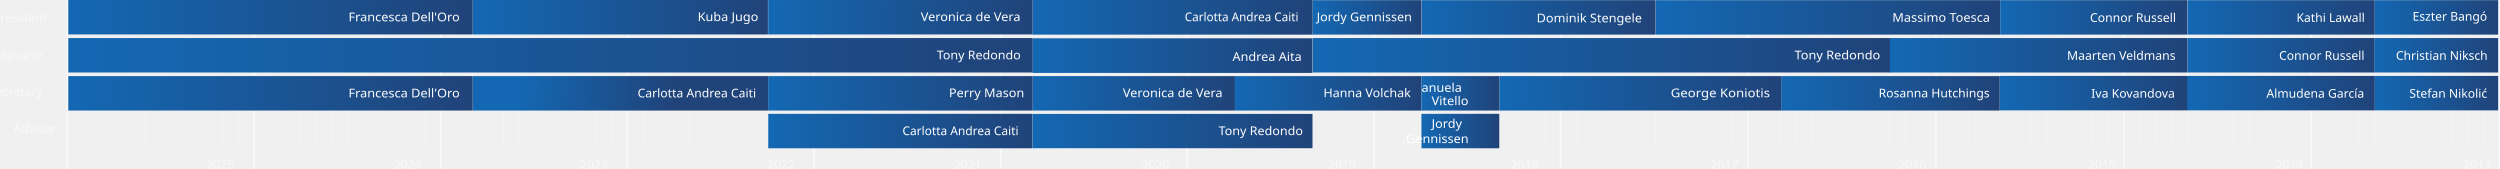
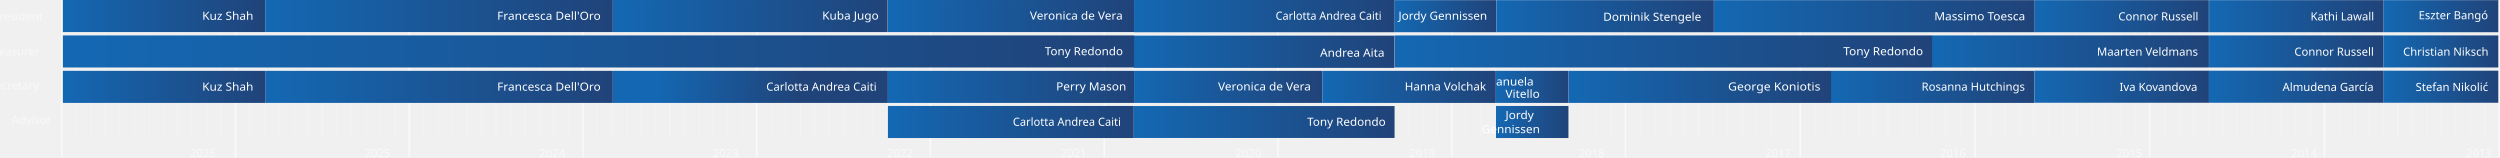
- <svg xmlns="http://www.w3.org/2000/svg" xmlns:xlink="http://www.w3.org/1999/xlink" width="725.84mm" height="49.064mm" version="1.1" viewBox="0 0 2571.9 173.85">
+ <svg xmlns="http://www.w3.org/2000/svg" xmlns:xlink="http://www.w3.org/1999/xlink" width="779.72mm" height="49.064mm" version="1.1" viewBox="0 0 2762.8 173.85">
  <defs>
    <linearGradient id="a">
      <stop stop-color="#1468b3" offset="0" />
      <stop stop-color="#204379" offset="1" />
    </linearGradient>
-     <linearGradient id="t" x1="256.43" x2="362.73" y1="542.25" y2="542.25" gradientTransform="matrix(1.2019 0 0 1.25 -692.4 -139.23)" gradientUnits="userSpaceOnUse" xlink:href="#a" />
-     <linearGradient id="s" x1="256.43" x2="362.73" y1="542.25" y2="542.25" gradientTransform="matrix(1.8119 0 0 1.25 -1041.2 -139.11)" gradientUnits="userSpaceOnUse" xlink:href="#a" />
-     <linearGradient id="r" x1="256.43" x2="362.73" y1="542.25" y2="542.25" gradientTransform="matrix(3.1768 0 0 1.25 -1820.7 -139.11)" gradientUnits="userSpaceOnUse" xlink:href="#a" />
-     <linearGradient id="q" x1="256.43" x2="362.73" y1="542.25" y2="542.25" gradientTransform="matrix(1.2 0 0 1.25 -691.7 -77.106)" gradientUnits="userSpaceOnUse" xlink:href="#a" />
-     <linearGradient id="p" x1="256.43" x2="362.73" y1="542.25" y2="542.25" gradientTransform="matrix(1.8125 0 0 1.25 -1041.4 -109.11)" gradientUnits="userSpaceOnUse" xlink:href="#a" />
-     <linearGradient id="n" x1="256.43" x2="362.73" y1="542.25" y2="542.25" gradientTransform="matrix(2.8757 0 0 1.25 -1770.3 -109.11)" gradientUnits="userSpaceOnUse" xlink:href="#a" />
-     <linearGradient id="m" x1="256.43" x2="362.73" y1="542.25" y2="542.25" gradientTransform="matrix(2.8531 0 0 1.25 -1547.7 -109.11)" gradientUnits="userSpaceOnUse" xlink:href="#a" />
-     <linearGradient id="l" x1="256.43" x2="362.73" y1="542.25" y2="542.25" gradientTransform="matrix(1.2067 0 0 1.25 -694.13 -109.11)" gradientUnits="userSpaceOnUse" xlink:href="#a" />
-     <linearGradient id="k" x1="256.43" x2="362.73" y1="542.25" y2="542.25" gradientTransform="matrix(1.8173 0 0 1.25 -1055.6 -77.106)" gradientUnits="userSpaceOnUse" xlink:href="#a" />
-     <linearGradient id="j" x1="256.43" x2="362.73" y1="542.25" y2="542.25" gradientTransform="matrix(2.1072 0 0 1.25 -1424.9 -77.106)" gradientUnits="userSpaceOnUse" xlink:href="#a" />
-     <linearGradient id="i" x1="256.43" x2="362.73" y1="542.25" y2="542.25" gradientTransform="matrix(2.5208 0 0 1.25 -1732.5 -77.106)" gradientUnits="userSpaceOnUse" xlink:href="#a" />
-     <linearGradient id="h" x1="256.43" x2="362.73" y1="542.25" y2="542.25" gradientTransform="matrix(1.7982 0 0 1.25 -1072.2 -77.106)" gradientUnits="userSpaceOnUse" xlink:href="#a" />
-     <linearGradient id="g" x1="256.43" x2="362.73" y1="542.25" y2="542.25" gradientTransform="matrix(1.7967 0 0 1.25 -1028.6 -109.11)" gradientUnits="userSpaceOnUse" xlink:href="#a" />
-     <linearGradient id="o" x1="256.43" x2="362.73" y1="542.25" y2="542.25" gradientTransform="matrix(2.1634 0 0 1.25 -1456.3 -138.7)" gradientUnits="userSpaceOnUse" xlink:href="#a" />
-     <linearGradient id="ac" x1="256.43" x2="362.73" y1="542.25" y2="542.25" gradientTransform="matrix(1.0201 0 0 1.25 -1038.4 -138.7)" gradientUnits="userSpaceOnUse" xlink:href="#a" />
-     <linearGradient id="z" x1="256.43" x2="362.73" y1="542.25" y2="542.25" gradientTransform="matrix(3.883 0 0 1.25 -2137.2 -109.11)" gradientUnits="userSpaceOnUse" xlink:href="#a" />
-     <linearGradient id="y" x1="256.43" x2="362.73" y1="542.25" y2="542.25" gradientTransform="matrix(2.4496 0 0 1.25 -1575.1 -138.7)" gradientUnits="userSpaceOnUse" xlink:href="#a" />
-     <linearGradient id="x" x1="256.43" x2="362.73" y1="542.25" y2="542.25" gradientTransform="matrix(1.3156 0 0 1.25 -1206.2 -109.11)" gradientUnits="userSpaceOnUse" xlink:href="#a" />
-     <linearGradient id="w" x1="256.43" x2="362.73" y1="542.25" y2="542.25" gradientTransform="matrix(2.4499 0 0 1.25 -1575 -138.7)" gradientUnits="userSpaceOnUse" xlink:href="#a" />
-     <linearGradient id="u" x1="256.43" x2="362.73" y1="542.25" y2="542.25" gradientTransform="matrix(3.9218 0 0 1.25 -825.61 317.51)" gradientUnits="userSpaceOnUse" xlink:href="#a" />
-     <linearGradient id="f" x1="256.43" x2="362.73" y1="542.25" y2="542.25" gradientTransform="matrix(3.9218 0 0 1.25 -825.61 239.22)" gradientUnits="userSpaceOnUse" xlink:href="#a" />
-     <linearGradient id="aa" x1="256.43" x2="362.73" y1="542.25" y2="542.25" gradientTransform="matrix(.72098 0 0 1.25 -929.95 -138.91)" gradientUnits="userSpaceOnUse" xlink:href="#a" />
-     <linearGradient id="ab" x1="256.43" x2="362.73" y1="542.25" y2="542.25" gradientTransform="matrix(1.6173 0 0 1.25 -1255.1 -138.7)" gradientUnits="userSpaceOnUse" xlink:href="#a" />
-     <linearGradient id="ae" x1="256.43" x2="362.73" y1="542.25" y2="542.25" gradientTransform="matrix(.72098 0 0 1.25 -929.95 -177.71)" gradientUnits="userSpaceOnUse" xlink:href="#a" />
-     <linearGradient id="v" x1="256.43" x2="362.73" y1="542.25" y2="542.25" gradientTransform="matrix(2.7333 0 0 1.25 -1676.2 -138.7)" gradientUnits="userSpaceOnUse" xlink:href="#a" />
-     <linearGradient id="e" x1="-852.8" x2="-738.7" y1="429.84" y2="430.51" gradientTransform="matrix(1.4206 0 0 .09059 1855.6 939.33)" gradientUnits="userSpaceOnUse" xlink:href="#a" />
-     <linearGradient id="d" x1="-942.37" x2="-672.41" y1="535.29" y2="535.29" gradientTransform="matrix(1.0239 0 0 .84467 18.836 86.62)" gradientUnits="userSpaceOnUse" xlink:href="#a" />
-     <linearGradient id="c" x1="-942.37" x2="-672.41" y1="535.29" y2="535.29" gradientTransform="matrix(1.0169 0 0 .84467 14.135 87.019)" gradientUnits="userSpaceOnUse" xlink:href="#a" />
-     <linearGradient id="b" x1="-942.37" x2="-672.41" y1="535.29" y2="535.29" gradientTransform="matrix(.55396 0 0 .83634 -355.37 120.76)" gradientUnits="userSpaceOnUse" xlink:href="#a" />
-     <linearGradient id="ad" x1="256.43" x2="362.73" y1="542.25" y2="542.25" gradientTransform="matrix(1.8737 0 0 1.25 -1366 -138.7)" gradientUnits="userSpaceOnUse" xlink:href="#a" />
+     <linearGradient id="u" x1="256.43" x2="362.73" y1="542.25" y2="542.25" gradientTransform="matrix(1.2019 0 0 1.25 -692.4 -139.23)" gradientUnits="userSpaceOnUse" xlink:href="#a" />
+     <linearGradient id="t" x1="256.43" x2="362.73" y1="542.25" y2="542.25" gradientTransform="matrix(1.8119 0 0 1.25 -1041.2 -139.11)" gradientUnits="userSpaceOnUse" xlink:href="#a" />
+     <linearGradient id="s" x1="256.43" x2="362.73" y1="542.25" y2="542.25" gradientTransform="matrix(3.1768 0 0 1.25 -1820.7 -139.11)" gradientUnits="userSpaceOnUse" xlink:href="#a" />
+     <linearGradient id="r" x1="256.43" x2="362.73" y1="542.25" y2="542.25" gradientTransform="matrix(1.2 0 0 1.25 -691.7 -77.106)" gradientUnits="userSpaceOnUse" xlink:href="#a" />
+     <linearGradient id="q" x1="256.43" x2="362.73" y1="542.25" y2="542.25" gradientTransform="matrix(1.8125 0 0 1.25 -1041.4 -109.11)" gradientUnits="userSpaceOnUse" xlink:href="#a" />
+     <linearGradient id="o" x1="256.43" x2="362.73" y1="542.25" y2="542.25" gradientTransform="matrix(2.8757 0 0 1.25 -1770.3 -109.11)" gradientUnits="userSpaceOnUse" xlink:href="#a" />
+     <linearGradient id="n" x1="256.43" x2="362.73" y1="542.25" y2="542.25" gradientTransform="matrix(2.8531 0 0 1.25 -1547.7 -109.11)" gradientUnits="userSpaceOnUse" xlink:href="#a" />
+     <linearGradient id="m" x1="256.43" x2="362.73" y1="542.25" y2="542.25" gradientTransform="matrix(1.2067 0 0 1.25 -694.13 -109.11)" gradientUnits="userSpaceOnUse" xlink:href="#a" />
+     <linearGradient id="l" x1="256.43" x2="362.73" y1="542.25" y2="542.25" gradientTransform="matrix(1.8173 0 0 1.25 -1055.6 -77.106)" gradientUnits="userSpaceOnUse" xlink:href="#a" />
+     <linearGradient id="k" x1="256.43" x2="362.73" y1="542.25" y2="542.25" gradientTransform="matrix(2.1072 0 0 1.25 -1424.9 -77.106)" gradientUnits="userSpaceOnUse" xlink:href="#a" />
+     <linearGradient id="j" x1="256.43" x2="362.73" y1="542.25" y2="542.25" gradientTransform="matrix(2.5208 0 0 1.25 -1732.5 -77.106)" gradientUnits="userSpaceOnUse" xlink:href="#a" />
+     <linearGradient id="i" x1="256.43" x2="362.73" y1="542.25" y2="542.25" gradientTransform="matrix(1.7982 0 0 1.25 -1072.2 -77.106)" gradientUnits="userSpaceOnUse" xlink:href="#a" />
+     <linearGradient id="h" x1="256.43" x2="362.73" y1="542.25" y2="542.25" gradientTransform="matrix(1.7967 0 0 1.25 -1028.6 -109.11)" gradientUnits="userSpaceOnUse" xlink:href="#a" />
+     <linearGradient id="p" x1="256.43" x2="362.73" y1="542.25" y2="542.25" gradientTransform="matrix(2.1634 0 0 1.25 -1456.3 -138.7)" gradientUnits="userSpaceOnUse" xlink:href="#a" />
+     <linearGradient id="ad" x1="256.43" x2="362.73" y1="542.25" y2="542.25" gradientTransform="matrix(1.0201 0 0 1.25 -1038.4 -138.7)" gradientUnits="userSpaceOnUse" xlink:href="#a" />
+     <linearGradient id="aa" x1="256.43" x2="362.73" y1="542.25" y2="542.25" gradientTransform="matrix(4.6314 0 0 1.25 -2408.7 -109.11)" gradientUnits="userSpaceOnUse" xlink:href="#a" />
+     <linearGradient id="z" x1="256.43" x2="362.73" y1="542.25" y2="542.25" gradientTransform="matrix(2.4496 0 0 1.25 -1575.1 -138.7)" gradientUnits="userSpaceOnUse" xlink:href="#a" />
+     <linearGradient id="y" x1="256.43" x2="362.73" y1="542.25" y2="542.25" gradientTransform="matrix(1.3156 0 0 1.25 -1206.2 -109.11)" gradientUnits="userSpaceOnUse" xlink:href="#a" />
+     <linearGradient id="x" x1="256.43" x2="362.73" y1="542.25" y2="542.25" gradientTransform="matrix(2.4499 0 0 1.25 -1575 -138.7)" gradientUnits="userSpaceOnUse" xlink:href="#a" />
+     <linearGradient id="v" x1="256.43" x2="362.73" y1="542.25" y2="542.25" gradientTransform="matrix(3.6132 0 0 1.25 -713.7 317.51)" gradientUnits="userSpaceOnUse" xlink:href="#a" />
+     <linearGradient id="g" x1="256.43" x2="362.73" y1="542.25" y2="542.25" gradientTransform="matrix(3.6133 0 0 1.25 -713.71 239.22)" gradientUnits="userSpaceOnUse" xlink:href="#a" />
+     <linearGradient id="ab" x1="256.43" x2="362.73" y1="542.25" y2="542.25" gradientTransform="matrix(.72098 0 0 1.25 -929.95 -138.91)" gradientUnits="userSpaceOnUse" xlink:href="#a" />
+     <linearGradient id="ac" x1="256.43" x2="362.73" y1="542.25" y2="542.25" gradientTransform="matrix(1.6173 0 0 1.25 -1255.1 -138.7)" gradientUnits="userSpaceOnUse" xlink:href="#a" />
+     <linearGradient id="af" x1="256.43" x2="362.73" y1="542.25" y2="542.25" gradientTransform="matrix(.72098 0 0 1.25 -929.95 -177.71)" gradientUnits="userSpaceOnUse" xlink:href="#a" />
+     <linearGradient id="w" x1="256.43" x2="362.73" y1="542.25" y2="542.25" gradientTransform="matrix(2.7333 0 0 1.25 -1676.2 -138.7)" gradientUnits="userSpaceOnUse" xlink:href="#a" />
+     <linearGradient id="f" x1="-852.8" x2="-738.7" y1="429.84" y2="430.51" gradientTransform="matrix(1.4206 0 0 .09059 1855.6 939.33)" gradientUnits="userSpaceOnUse" xlink:href="#a" />
+     <linearGradient id="e" x1="-942.37" x2="-672.41" y1="535.29" y2="535.29" gradientTransform="matrix(1.0239 0 0 .84467 18.836 86.62)" gradientUnits="userSpaceOnUse" xlink:href="#a" />
+     <linearGradient id="d" x1="-942.37" x2="-672.41" y1="535.29" y2="535.29" gradientTransform="matrix(1.0169 0 0 .84467 14.135 87.019)" gradientUnits="userSpaceOnUse" xlink:href="#a" />
+     <linearGradient id="c" x1="-942.37" x2="-672.41" y1="535.29" y2="535.29" gradientTransform="matrix(.55396 0 0 .83634 -355.37 120.76)" gradientUnits="userSpaceOnUse" xlink:href="#a" />
+     <linearGradient id="ae" x1="256.43" x2="362.73" y1="542.25" y2="542.25" gradientTransform="matrix(1.8737 0 0 1.25 -1366 -138.7)" gradientUnits="userSpaceOnUse" xlink:href="#a" />
+     <linearGradient id="b" x1="256.43" x2="362.73" y1="542.25" y2="542.25" gradientTransform="matrix(2.1064 0 0 1.25 -167.12 317.51)" gradientUnits="userSpaceOnUse" xlink:href="#a" />
  </defs>
-   <g transform="translate(-110.6 -899.31)">
+   <g transform="translate(80.314 -899.31)">
    <g transform="translate(226.63 364.61)" fill="#f9f9f9">
      <rect transform="translate(-226.63 -364.61)" x="371.06" y="899.48" width="1.772" height="173.62" />
      <rect transform="translate(-226.63 -364.61)" x="195.06" y="899.48" width="1.772" height="152.36" opacity=".252" />
+       <rect x="-47.571" y="534.87" width="1.772" height="173.62" />
+       <rect x="-47.524" y="534.87" width="1.772" height="173.62" />
+       <rect x="-223.52" y="534.87" width="1.772" height="152.36" opacity=".252" />
+       <rect x="-207.52" y="534.87" width="1.772" height="152.36" opacity=".252" />
+       <rect x="-191.52" y="534.87" width="1.772" height="152.36" opacity=".252" />
+       <rect x="-175.52" y="534.87" width="1.772" height="152.36" opacity=".252" />
+       <rect x="-159.52" y="534.87" width="1.772" height="152.36" opacity=".252" />
+       <rect x="-143.52" y="534.87" width="1.772" height="152.36" opacity=".252" />
+       <rect x="-127.52" y="534.87" width="1.772" height="152.36" opacity=".252" />
+       <rect x="-111.52" y="534.87" width="1.772" height="152.36" opacity=".252" />
+       <rect x="-95.524" y="534.87" width="1.772" height="152.36" opacity=".252" />
+       <rect x="-79.524" y="534.87" width="1.772" height="152.36" opacity=".252" />
+       <rect x="-63.524" y="534.87" width="1.772" height="152.36" opacity=".252" />
      <rect transform="translate(-226.63 -364.61)" x="211.06" y="899.48" width="1.772" height="152.36" opacity=".252" />
      <rect transform="translate(-226.63 -364.61)" x="227.06" y="899.48" width="1.772" height="152.36" opacity=".252" />
      <rect transform="translate(-226.63 -364.61)" x="243.06" y="899.48" width="1.772" height="152.36" opacity=".252" />
      <rect transform="translate(-226.63 -364.61)" x="259.06" y="899.48" width="1.772" height="152.36" opacity=".252" />
      <rect transform="translate(-226.63 -364.61)" x="275.06" y="899.48" width="1.772" height="152.36" opacity=".252" />
      <rect transform="translate(-226.63 -364.61)" x="291.06" y="899.48" width="1.772" height="152.36" opacity=".252" />
      <rect transform="translate(-226.63 -364.61)" x="307.06" y="899.48" width="1.772" height="152.36" opacity=".252" />
      <rect transform="translate(-226.63 -364.61)" x="323.06" y="899.48" width="1.772" height="152.36" opacity=".252" />
      <rect transform="translate(-226.63 -364.61)" x="339.06" y="899.48" width="1.772" height="152.36" opacity=".252" />
      <rect transform="translate(-226.63 -364.61)" x="355.06" y="899.48" width="1.772" height="152.36" opacity=".252" />
      <rect x="160.45" y="534.87" width="1.772" height="152.36" opacity=".252" />
      <rect x="336.45" y="534.87" width="1.772" height="173.62" />
      <rect x="528.45" y="534.87" width="1.772" height="173.62" />
      <rect x="720.45" y="534.87" width="1.772" height="173.62" />
      <rect x="912.45" y="534.87" width="1.772" height="173.62" />
      <rect x="176.45" y="534.87" width="1.772" height="152.36" opacity=".252" />
      <rect x="192.45" y="534.87" width="1.772" height="152.36" opacity=".252" />
      <rect x="208.45" y="534.87" width="1.772" height="152.36" opacity=".252" />
      <rect x="224.45" y="534.87" width="1.772" height="152.36" opacity=".252" />
      <rect x="240.45" y="534.87" width="1.772" height="152.36" opacity=".252" />
      <rect x="256.45" y="534.87" width="1.772" height="152.36" opacity=".252" />
      <rect x="272.45" y="534.87" width="1.772" height="152.36" opacity=".252" />
      <rect x="288.45" y="534.87" width="1.772" height="152.36" opacity=".252" />
      <rect x="304.45" y="534.87" width="1.772" height="152.36" opacity=".252" />
      <rect x="320.45" y="534.87" width="1.772" height="152.36" opacity=".252" />
      <rect x="352.45" y="534.87" width="1.772" height="152.36" opacity=".252" />
      <rect x="368.45" y="534.87" width="1.772" height="152.36" opacity=".252" />
      <rect x="384.45" y="534.87" width="1.772" height="152.36" opacity=".252" />
      <rect x="400.45" y="534.87" width="1.772" height="152.36" opacity=".252" />
      <rect x="416.45" y="534.87" width="1.772" height="152.36" opacity=".252" />
      <rect x="432.45" y="534.87" width="1.772" height="152.36" opacity=".252" />
      <rect x="448.45" y="534.87" width="1.772" height="152.36" opacity=".252" />
      <rect x="464.45" y="534.87" width="1.772" height="152.36" opacity=".252" />
      <rect x="480.45" y="534.87" width="1.772" height="152.36" opacity=".252" />
      <rect x="496.45" y="534.87" width="1.772" height="152.36" opacity=".252" />
      <rect x="512.45" y="534.87" width="1.772" height="152.36" opacity=".252" />
      <rect x="544.45" y="534.87" width="1.772" height="152.36" opacity=".252" />
      <rect x="560.45" y="534.87" width="1.772" height="152.36" opacity=".252" />
      <rect x="576.45" y="534.87" width="1.772" height="152.36" opacity=".252" />
      <rect x="592.45" y="534.87" width="1.772" height="152.36" opacity=".252" />
      <rect x="608.45" y="534.87" width="1.772" height="152.36" opacity=".252" />
      <rect x="624.45" y="534.87" width="1.772" height="152.36" opacity=".252" />
      <rect x="640.45" y="534.87" width="1.772" height="152.36" opacity=".252" />
      <rect x="656.45" y="534.87" width="1.772" height="152.36" opacity=".252" />
      <rect x="672.45" y="534.87" width="1.772" height="152.36" opacity=".252" />
      <rect x="688.45" y="534.87" width="1.772" height="152.36" opacity=".252" />
      <rect x="704.45" y="534.87" width="1.772" height="152.36" opacity=".252" />
      <rect x="736.45" y="534.87" width="1.772" height="152.36" opacity=".252" />
      <rect x="752.45" y="534.87" width="1.772" height="152.36" opacity=".252" />
      <rect x="768.45" y="534.87" width="1.772" height="152.36" opacity=".252" />
      <rect x="784.45" y="534.87" width="1.772" height="152.36" opacity=".252" />
      <rect x="800.45" y="534.87" width="1.772" height="152.36" opacity=".252" />
      <rect x="816.45" y="534.87" width="1.772" height="152.36" opacity=".252" />
      <rect x="832.45" y="534.87" width="1.772" height="152.36" opacity=".252" />
      <rect x="848.45" y="534.87" width="1.772" height="152.36" opacity=".252" />
      <rect x="864.45" y="534.87" width="1.772" height="152.36" opacity=".252" />
      <rect x="880.45" y="534.87" width="1.772" height="152.36" opacity=".252" />
      <rect x="896.45" y="534.87" width="1.772" height="152.36" opacity=".252" />
      <rect x="928.45" y="534.87" width="1.772" height="152.36" opacity=".252" />
      <rect x="944.45" y="534.87" width="1.772" height="152.36" opacity=".252" />
      <rect x="960.45" y="534.87" width="1.772" height="152.36" opacity=".252" />
      <rect x="976.45" y="534.87" width="1.772" height="152.36" opacity=".252" />
      <rect x="992.45" y="534.87" width="1.772" height="152.36" opacity=".252" />
      <rect x="1008.5" y="534.87" width="1.772" height="152.36" opacity=".252" />
      <rect x="1024.5" y="534.87" width="1.772" height="152.36" opacity=".252" />
      <rect x="1040.5" y="534.87" width="1.772" height="152.36" opacity=".252" />
      <rect x="1056.5" y="534.87" width="1.772" height="152.36" opacity=".252" />
      <rect x="1072.5" y="534.87" width="1.772" height="152.36" opacity=".252" />
      <rect x="1088.5" y="534.87" width="1.772" height="152.36" opacity=".252" />
      <rect x="1104.5" y="534.87" width="1.772" height="173.62" />
      <rect x="1120.5" y="534.87" width="1.772" height="152.36" opacity=".252" />
      <rect x="1136.5" y="534.87" width="1.772" height="152.36" opacity=".252" />
      <rect x="1152.5" y="534.87" width="1.772" height="152.36" opacity=".252" />
      <rect x="1168.5" y="534.87" width="1.772" height="152.36" opacity=".252" />
      <rect x="1184.5" y="534.87" width="1.772" height="152.36" opacity=".252" />
      <rect x="1200.5" y="534.87" width="1.772" height="152.36" opacity=".252" />
      <rect x="1216.5" y="534.87" width="1.772" height="152.36" opacity=".252" />
      <rect x="1232.5" y="534.87" width="1.772" height="152.36" opacity=".252" />
      <rect x="1248.5" y="534.87" width="1.772" height="152.36" opacity=".252" />
      <rect x="1264.5" y="534.87" width="1.772" height="152.36" opacity=".252" />
      <rect x="1280.5" y="534.87" width="1.772" height="152.36" opacity=".252" />
      <rect x="1296.5" y="534.87" width="1.772" height="173.62" />
      <rect x="1312.4" y="534.87" width="1.772" height="152.36" opacity=".252" />
      <rect x="1328.4" y="534.87" width="1.772" height="152.36" opacity=".252" />
      <rect x="1344.4" y="534.87" width="1.772" height="152.36" opacity=".252" />
      <rect x="1360.4" y="534.87" width="1.772" height="152.36" opacity=".252" />
      <rect x="1376.4" y="534.87" width="1.772" height="152.36" opacity=".252" />
      <rect x="1392.4" y="534.87" width="1.772" height="152.36" opacity=".252" />
      <rect x="1408.4" y="534.87" width="1.772" height="152.36" opacity=".252" />
      <rect x="1424.4" y="534.87" width="1.772" height="152.36" opacity=".252" />
      <rect x="1440.4" y="534.87" width="1.772" height="152.36" opacity=".252" />
      <rect x="1456.4" y="534.87" width="1.772" height="152.36" opacity=".252" />
      <rect x="1472.4" y="534.87" width="1.772" height="152.36" opacity=".252" />
      <rect x="1488.4" y="534.87" width="1.772" height="173.62" />
      <rect x="1505.6" y="534.87" width="1.772" height="152.36" opacity=".252" />
      <rect x="1521.6" y="534.87" width="1.772" height="152.36" opacity=".252" />
      <rect x="1537.6" y="534.87" width="1.772" height="152.36" opacity=".252" />
      <rect x="1553.6" y="534.87" width="1.772" height="152.36" opacity=".252" />
      <rect x="1569.6" y="534.87" width="1.772" height="152.36" opacity=".252" />
      <rect x="1585.6" y="534.87" width="1.772" height="152.36" opacity=".252" />
      <rect x="1601.6" y="534.87" width="1.772" height="152.36" opacity=".252" />
      <rect x="1617.6" y="534.87" width="1.772" height="152.36" opacity=".252" />
      <rect x="1633.6" y="534.87" width="1.772" height="152.36" opacity=".252" />
      <rect x="1649.6" y="534.87" width="1.772" height="152.36" opacity=".252" />
      <rect x="1665.6" y="534.87" width="1.772" height="152.36" opacity=".252" />
      <rect x="1681.6" y="534.87" width="1.772" height="173.62" />
      <rect x="1698.7" y="534.87" width="1.772" height="152.36" opacity=".252" />
      <rect x="1714.7" y="534.87" width="1.772" height="152.36" opacity=".252" />
      <rect x="1730.7" y="534.87" width="1.772" height="152.36" opacity=".252" />
      <rect x="1746.7" y="534.87" width="1.772" height="152.36" opacity=".252" />
      <rect x="1762.7" y="534.87" width="1.772" height="152.36" opacity=".252" />
      <rect x="1778.7" y="534.87" width="1.772" height="152.36" opacity=".252" />
      <rect x="1794.7" y="534.87" width="1.772" height="152.36" opacity=".252" />
      <rect x="1810.7" y="534.87" width="1.772" height="152.36" opacity=".252" />
      <rect x="1826.7" y="534.87" width="1.772" height="152.36" opacity=".252" />
      <rect x="1842.7" y="534.87" width="1.772" height="152.36" opacity=".252" />
      <rect x="1858.7" y="534.87" width="1.772" height="152.36" opacity=".252" />
      <rect x="1874.7" y="534.87" width="1.772" height="173.62" />
      <rect x="1891.8" y="534.87" width="1.772" height="152.36" opacity=".252" />
      <rect x="1907.8" y="534.87" width="1.772" height="152.36" opacity=".252" />
      <rect x="1923.8" y="534.87" width="1.772" height="152.36" opacity=".252" />
      <rect x="1939.8" y="534.87" width="1.772" height="152.36" opacity=".252" />
      <rect x="1955.8" y="534.87" width="1.772" height="152.36" opacity=".252" />
      <rect x="1971.8" y="534.87" width="1.772" height="152.36" opacity=".252" />
      <rect x="1987.8" y="534.87" width="1.772" height="152.36" opacity=".252" />
      <rect x="2003.8" y="534.87" width="1.772" height="152.36" opacity=".252" />
      <rect x="2019.8" y="534.87" width="1.772" height="152.36" opacity=".252" />
      <rect x="2035.8" y="534.87" width="1.772" height="152.36" opacity=".252" />
      <rect x="2260.9" y="534.87" width="1.772" height="173.62" />
      <rect x="2084.9" y="534.87" width="1.772" height="152.36" opacity=".252" />
      <rect x="2100.9" y="534.87" width="1.772" height="152.36" opacity=".252" />
      <rect x="2116.9" y="534.87" width="1.772" height="152.36" opacity=".252" />
      <rect x="2132.9" y="534.87" width="1.772" height="152.36" opacity=".252" />
      <rect x="2148.9" y="534.87" width="1.772" height="152.36" opacity=".252" />
      <rect x="2164.9" y="534.87" width="1.772" height="152.36" opacity=".252" />
      <rect x="2180.9" y="534.87" width="1.772" height="152.36" opacity=".252" />
      <rect x="2196.9" y="534.87" width="1.772" height="152.36" opacity=".252" />
      <rect x="2212.9" y="534.87" width="1.772" height="152.36" opacity=".252" />
      <rect x="2228.9" y="534.87" width="1.772" height="152.36" opacity=".252" />
      <rect x="2244.9" y="534.87" width="1.772" height="152.36" opacity=".252" />
      <rect x="2278.1" y="534.87" width="1.772" height="152.36" opacity=".252" />
      <rect x="2294.1" y="534.87" width="1.772" height="152.36" opacity=".252" />
      <rect x="2310.1" y="534.87" width="1.772" height="152.36" opacity=".252" />
      <rect x="2326.1" y="534.87" width="1.772" height="152.36" opacity=".252" />
      <rect x="2342.1" y="534.87" width="1.772" height="152.36" opacity=".252" />
      <rect x="2358.1" y="534.87" width="1.772" height="152.36" opacity=".252" />
      <rect x="2374.1" y="534.87" width="1.772" height="152.36" opacity=".252" />
      <rect x="2390.1" y="534.87" width="1.772" height="152.36" opacity=".252" />
      <rect x="2406.1" y="534.87" width="1.772" height="152.36" opacity=".252" />
      <rect x="2422.1" y="534.87" width="1.772" height="152.36" opacity=".252" />
      <rect x="2438.1" y="534.87" width="1.772" height="152.36" opacity=".252" />
      <rect x="2051.8" y="534.87" width="1.772" height="152.36" opacity=".252" />
      <rect x="2067.8" y="534.87" width="1.772" height="173.62" />
    </g>
    <g transform="translate(267.65 369.81)" fill="#f9f9f9" font-family="sans-serif" stroke-width=".5">
      <g text-anchor="middle">
        <text x="276.429" y="703.146" text-align="center" style="line-height:0%" xml:space="preserve">
          <tspan x="276.429" y="703.146" font-family="sans-serif" font-size="12.5px" style="line-height:1.25">2024</tspan>
        </text>
        <text x="83.304" y="703.146" text-align="center" style="line-height:0%" xml:space="preserve">
          <tspan x="83.304" y="703.146" font-family="sans-serif" font-size="12.5px" style="line-height:1.25">2025</tspan>
        </text>
+         <text x="-109.821" y="703.146" text-align="center" style="line-height:0%" xml:space="preserve">
+           <tspan x="-109.821" y="703.146" font-family="sans-serif" font-size="12.5px" style="line-height:1.25">2026</tspan>
+         </text>
        <text x="468" y="703.146" text-align="center" style="line-height:0%" xml:space="preserve">
          <tspan x="468" y="703.146" font-family="sans-serif" font-size="12.5px" style="line-height:1.25">2023</tspan>
        </text>
        <text x="660.714" y="703.146" text-align="center" style="line-height:0%" xml:space="preserve">
          <tspan x="660.714" y="703.146" font-family="sans-serif" font-size="12.5px" style="line-height:1.25">2022</tspan>
        </text>
        <text x="852.571" y="703.146" text-align="center" style="line-height:0%" xml:space="preserve">
          <tspan x="852.571" y="703.146" font-family="sans-serif" font-size="12.5px" style="line-height:1.25">2021</tspan>
        </text>
        <text x="1045.714" y="703.146" text-align="center" style="line-height:0%" xml:space="preserve">
          <tspan x="1045.714" y="703.146" font-family="sans-serif" font-size="12.5px" style="line-height:1.25">2020</tspan>
        </text>
        <text x="1237.714" y="703.146" text-align="center" style="line-height:0%" xml:space="preserve">
          <tspan x="1237.714" y="703.146" font-family="sans-serif" font-size="12.5px" style="line-height:1.25">2019</tspan>
        </text>
      </g>
      <g font-size="12px">
        <text x="1425.214" y="703.146" text-align="center" text-anchor="middle" style="line-height:0%" xml:space="preserve">
          <tspan x="1425.214" y="703.146" font-family="sans-serif" font-size="12.5px" stroke-width=".5" style="line-height:1.25">2018</tspan>
        </text>
        <g>
          <text x="1602.777" y="703.146" style="line-height:0%" xml:space="preserve">
            <tspan x="1602.777" y="703.146" font-family="sans-serif" font-size="12.5px" stroke-width=".5" style="line-height:1.25">2017</tspan>
          </text>
          <text x="1795.902" y="703.146" style="line-height:0%" xml:space="preserve">
            <tspan x="1795.902" y="703.146" font-family="sans-serif" font-size="12.5px" stroke-width=".5" style="line-height:1.25">2016</tspan>
          </text>
          <text x="1990.902" y="703.146" style="line-height:0%" xml:space="preserve">
            <tspan x="1990.902" y="703.146" font-family="sans-serif" font-size="12.5px" stroke-width=".5" style="line-height:1.25">2015</tspan>
          </text>
          <text x="2184.027" y="703.146" style="line-height:0%" xml:space="preserve">
            <tspan x="2184.027" y="703.146" font-family="sans-serif" font-size="12.5px" stroke-width=".5" style="line-height:1.25">2014</tspan>
          </text>
          <text x="2377.152" y="703.146" style="line-height:0%" xml:space="preserve">
            <tspan x="2377.152" y="703.146" font-family="sans-serif" font-size="12.5px" stroke-width=".5" style="line-height:1.25">2013</tspan>
          </text>
        </g>
      </g>
    </g>
    <g transform="matrix(-.99839 0 0 1 2937.2 378.61)">
-       <rect transform="scale(-1,1)" x="-384.19" y="520.87" width="127.76" height="35.433" fill="url(#t)" />
+       <rect transform="scale(-1,1)" x="-384.19" y="520.87" width="127.76" height="35.433" fill="url(#u)" />
      <text transform="scale(-1,1)" x="-345.228" y="541.993" fill="#ffffff" font-family="sans-serif" stroke-width=".5" text-align="center" text-anchor="middle" style="line-height:0%" xml:space="preserve">
        <tspan x="-345.228" y="541.993" fill="#ffffff" font-family="sans-serif" font-size="12.5px" text-align="start" text-anchor="start" style="line-height:1.25">Eszter Bangó</tspan>
      </text>
    </g>
    <g transform="matrix(-1 0 0 1 2937.6 378.49)">
-       <rect transform="scale(-1,1)" x="-576.59" y="520.99" width="192.61" height="35.433" fill="url(#s)" />
+       <rect transform="scale(-1,1)" x="-576.59" y="520.99" width="192.61" height="35.433" fill="url(#t)" />
      <text transform="scale(-1,1)" x="-464.509" y="543.394" fill="#ffffff" font-family="sans-serif" stroke-width=".5" style="line-height:0%" xml:space="preserve">
        <tspan x="-464.509" y="543.394" fill="#ffffff" font-family="sans-serif" font-size="12.5px" style="line-height:1.25">Kathi Lawall</tspan>
      </text>
    </g>
    <g transform="matrix(-1.0494 0 0 1 2869.7 378.49)">
-       <rect transform="scale(-1,1)" x="-1006.1" y="520.99" width="337.69" height="35.433" fill="url(#r)" />
+       <rect transform="scale(-1,1)" x="-1006.1" y="520.99" width="337.69" height="35.433" fill="url(#s)" />
      <text transform="scale(-1,1)" x="-774.147" y="543.232" fill="#ffffff" font-family="sans-serif" stroke-width=".5" style="line-height:0%" xml:space="preserve">
        <tspan x="-774.147" y="543.232" fill="#ffffff" font-family="sans-serif" font-size="12.5px" style="line-height:1.25">Massimo Toesca</tspan>
      </text>
    </g>
    <g transform="matrix(-1 0 0 1 2937.6 394.44)">
-       <rect transform="scale(-1,1)" x="-383.99" y="582.99" width="127.56" height="35.433" fill="url(#q)" />
+       <rect transform="scale(-1,1)" x="-383.99" y="582.99" width="127.56" height="35.433" fill="url(#r)" />
      <text transform="scale(-1,1)" x="-348.384" y="605.434" fill="#ffffff" font-family="sans-serif" stroke-width=".5" text-align="center" text-anchor="middle" style="line-height:0%" xml:space="preserve">
        <tspan x="-348.384" y="605.434" fill="#ffffff" font-family="sans-serif" font-size="12.5px" text-align="start" text-anchor="start" style="line-height:1.25">Stefan Nikolić</tspan>
      </text>
    </g>
    <g transform="matrix(-1 0 0 1 2937.6 387.47)">
-       <rect transform="scale(-1,1)" x="-576.66" y="550.99" width="192.67" height="35.433" fill="url(#p)" />
+       <rect transform="scale(-1,1)" x="-576.66" y="550.99" width="192.67" height="35.433" fill="url(#q)" />
      <text transform="scale(-1,1)" x="-482.377" y="573.394" fill="#ffffff" font-family="sans-serif" stroke-width=".5" text-align="center" text-anchor="middle" style="line-height:0%" xml:space="preserve">
        <tspan x="-482.377" y="573.394" fill="#ffffff" font-family="sans-serif" font-size="12.5px" text-align="start" text-anchor="start" style="line-height:1.25">Connor Russell</tspan>
      </text>
    </g>
    <g transform="matrix(-1.0094 0 0 1 2878.4 387.47)">
-       <rect transform="scale(-1,1)" x="-816.05" y="550.99" width="303.28" height="35.433" fill="url(#m)" />
+       <rect transform="scale(-1,1)" x="-816.05" y="550.99" width="303.28" height="35.433" fill="url(#n)" />
      <text transform="scale(-1,1)" x="-635.389" y="573.394" fill="#ffffff" font-family="sans-serif" stroke-width=".5" text-align="center" text-anchor="middle" style="line-height:0%" xml:space="preserve">
        <tspan x="-635.389" y="573.394" fill="#ffffff" font-family="sans-serif" font-size="12.5px" text-align="start" text-anchor="start" style="line-height:1.25">Maarten Veldmans</tspan>
      </text>
    </g>
    <g transform="matrix(-1.9427 0 0 1 3467.5 387.47)">
-       <rect transform="scale(-1,1)" x="-1032.8" y="550.99" width="305.69" height="35.433" fill="url(#n)" />
+       <rect transform="scale(-1,1)" x="-1032.8" y="550.99" width="305.69" height="35.433" fill="url(#o)" />
      <text transform="scale(-.73493 1.3607)" x="-1058.121" y="421.039" fill="#ffffff" font-family="sans-serif" font-size="10.549px" stroke-width=".44" text-align="center" text-anchor="middle" style="line-height:0%" xml:space="preserve">
        <tspan x="-1058.121" y="421.039" fill="#ffffff" font-family="sans-serif" font-size="9.187px" stroke-width=".44" text-align="start" text-anchor="start" style="line-height:1.25">Tony Redondo</tspan>
      </text>
    </g>
    <g transform="matrix(-.99446 0 0 1 2936.2 387.47)">
-       <rect transform="scale(-1,1)" x="-384.7" y="550.99" width="128.27" height="35.433" fill="url(#l)" />
+       <rect transform="scale(-1,1)" x="-384.7" y="550.99" width="128.27" height="35.433" fill="url(#m)" />
      <text transform="scale(-1,1)" x="-362.778" y="573.394" fill="#ffffff" font-family="sans-serif" stroke-width=".5" text-align="center" text-anchor="middle" style="line-height:0%" xml:space="preserve">
        <tspan x="-362.778" y="573.394" fill="#ffffff" font-family="sans-serif" font-size="12.5px" text-align="start" text-anchor="start" style="line-height:1.25">Christian Niksch</tspan>
      </text>
    </g>
    <g transform="matrix(-1 0 0 1 2950.1 394.44)">
-       <rect transform="scale(-1,1)" x="-589.6" y="582.99" width="193.17" height="35.433" fill="url(#k)" />
+       <rect transform="scale(-1,1)" x="-589.6" y="582.99" width="193.17" height="35.433" fill="url(#l)" />
      <text transform="scale(-1,1)" x="-507.909" y="605.434" fill="#ffffff" font-family="sans-serif" stroke-width=".5" text-align="center" text-anchor="middle" style="line-height:0%" xml:space="preserve">
        <tspan x="-507.909" y="605.434" fill="#ffffff" font-family="sans-serif" font-size="12.5px" text-align="start" text-anchor="start" style="line-height:1.25">Almudena García</tspan>
      </text>
    </g>
    <g transform="matrix(-1.0032 0 0 1 2830.5 394.61)">
-       <rect transform="scale(-1,1)" x="-884.51" y="582.99" width="223.99" height="35.433" fill="url(#j)" />
+       <rect transform="scale(-1,1)" x="-884.51" y="582.99" width="223.99" height="35.433" fill="url(#k)" />
      <text transform="scale(-1,1)" x="-784.748" y="604.901" fill="#ffffff" font-family="sans-serif" stroke-width=".5" text-align="center" text-anchor="middle" style="line-height:0%" xml:space="preserve">
        <tspan x="-784.748" y="604.901" fill="#ffffff" font-family="sans-serif" font-size="12.5px" text-align="start" text-anchor="start" style="line-height:1.25">Rosanna Hutchings</tspan>
      </text>
    </g>
    <g transform="matrix(-1.0832 0 0 1 2829.5 394.61)">
-       <rect transform="scale(-1,1)" x="-1086.1" y="582.99" width="267.96" height="35.433" fill="url(#i)" />
+       <rect transform="scale(-1,1)" x="-1086.1" y="582.99" width="267.96" height="35.433" fill="url(#j)" />
      <text transform="scale(-1,1)" x="-923.297" y="604.739" fill="#ffffff" font-family="sans-serif" stroke-width=".5" text-align="center" text-anchor="middle" style="line-height:0%" xml:space="preserve">
        <tspan x="-923.297" y="604.739" fill="#ffffff" font-family="sans-serif" font-size="12.5px" text-align="start" text-anchor="start" style="line-height:1.25">George Koniotis</tspan>
      </text>
    </g>
    <g transform="matrix(-1.0087 0 0 1 2784.4 394.44)">
-       <rect transform="scale(-1,1)" x="-611.11" y="582.99" width="191.15" height="35.433" fill="url(#h)" />
+       <rect transform="scale(-1,1)" x="-611.11" y="582.99" width="191.15" height="35.433" fill="url(#i)" />
      <text transform="scale(-1,1)" x="-517.926" y="605.394" fill="#ffffff" font-family="sans-serif" stroke-width=".5" text-align="center" text-anchor="middle" style="line-height:0%" xml:space="preserve">
        <tspan x="-517.926" y="605.394" fill="#ffffff" font-family="sans-serif" font-size="12.5px" text-align="start" text-anchor="start" style="line-height:1.25">Iva Kovandova</tspan>
      </text>
    </g>
    <g transform="matrix(-1.0074 0 0 1 2740.4 348.49)">
-       <rect transform="scale(-1,1)" x="-567.89" y="550.99" width="190.99" height="35.433" fill="url(#g)" />
+       <rect transform="scale(-1,1)" x="-567.89" y="550.99" width="190.99" height="35.433" fill="url(#h)" />
      <text transform="scale(-1,1)" x="-476.21" y="573.394" fill="#ffffff" font-family="sans-serif" stroke-width=".5" text-align="center" text-anchor="middle" style="line-height:0%" xml:space="preserve">
        <tspan x="-476.21" y="573.394" fill="#ffffff" font-family="sans-serif" font-size="12.5px" text-align="start" text-anchor="start" style="line-height:1.25">Connor Russell</tspan>
      </text>
    </g>
    <g transform="matrix(-1.0457 0 0 1 2516 378.08)">
-       <rect transform="scale(-1,1)" x="-901.56" y="521.4" width="229.97" height="35.433" fill="url(#o)" />
+       <rect transform="scale(-1,1)" x="-901.56" y="521.4" width="229.97" height="35.433" fill="url(#p)" />
      <text transform="scale(-1,1)" x="-788.552" y="544.235" fill="#ffffff" font-family="sans-serif" stroke-width=".5" style="line-height:0%" xml:space="preserve">
        <tspan x="-788.552" y="544.235" fill="#ffffff" font-family="sans-serif" font-size="12.5px" style="line-height:1.25">Dominik Stengele</tspan>
      </text>
    </g>
    <g transform="matrix(-1.0338 0 0 1 2264 378.08)">
-       <rect transform="scale(-1,1)" x="-776.86" y="521.4" width="108.43" height="35.433" fill="url(#ac)" />
+       <rect transform="scale(-1,1)" x="-776.86" y="521.4" width="108.43" height="35.433" fill="url(#ad)" />
      <text transform="scale(-1,1)" x="-772.747" y="543.07" fill="#ffffff" font-family="sans-serif" stroke-width=".5" style="line-height:0%" xml:space="preserve">
        <tspan x="-772.747" y="543.07" fill="#ffffff" font-family="sans-serif" font-size="12.5px" style="line-height:1.25">Jordy Gennissen</tspan>
      </text>
    </g>
    <g transform="matrix(-1.0343 0 0 1 2152.1 378.08)">
-       <rect transform="scale(-1,1)" x="-946.69" y="521.23" width="278.4" height="35.635" fill="url(#d)" stroke-width=".857" />
+       <rect transform="scale(-1,1)" x="-946.69" y="521.23" width="278.4" height="35.635" fill="url(#e)" stroke-width=".857" />
      <text transform="scale(-.96438 1.0369)" x="-824.79" y="523.723" fill="#ffffff" font-family="sans-serif" font-size="11.572px" stroke-width=".482" style="line-height:0%" xml:space="preserve">
        <tspan x="-824.79" y="523.723" fill="#ffffff" font-family="sans-serif" font-size="12.055px" stroke-width=".482" style="line-height:1.25">Carlotta Andrea Caiti</tspan>
      </text>
    </g>
    <g transform="matrix(-1.0415 0 0 1 2156.8 417.06)">
-       <rect transform="matrix(-1 0 0 1 1.3353e-5 -2.9594e-6)" x="-944.78" y="521.63" width="276.49" height="35.635" fill="url(#c)" stroke-width=".854" />
+       <rect transform="matrix(-1 0 0 1 1.3353e-5 -2.9594e-6)" x="-944.78" y="521.63" width="276.49" height="35.635" fill="url(#d)" stroke-width=".854" />
      <text transform="scale(-1,1)" x="-747.256" y="544.945" fill="#ffffff" font-family="sans-serif" stroke-width=".5" style="line-height:0%" xml:space="preserve">
        <tspan x="-747.256" y="544.945" fill="#ffffff" font-family="sans-serif" font-size="12.5px" style="line-height:1.25">Andrea Aita</tspan>
      </text>
    </g>
    <g transform="matrix(-1.0447 0 0 1 2098.1 456.21)">
-       <rect transform="scale(-1,1)" x="-885.54" y="521.4" width="199.17" height="35.433" fill="url(#ad)" />
+       <rect transform="scale(-1,1)" x="-885.54" y="521.4" width="199.17" height="35.433" fill="url(#ae)" />
      <text transform="scale(-1,1)" x="-796.761" y="543.07" fill="#ffffff" font-family="sans-serif" stroke-width=".5" style="line-height:0%" xml:space="preserve">
        <tspan x="-796.761" y="543.07" fill="#ffffff" font-family="sans-serif" font-size="12.5px" style="line-height:1.25">Veronica de Vera</tspan>
      </text>
    </g>
    <g transform="matrix(-2.4051 0 0 1 2925.6 387.47)">
-       <rect transform="scale(-1,1)" x="-1141.5" y="550.99" width="412.76" height="35.433" fill="url(#z)" />
+       <rect transform="scale(-1,1)" x="-1221" y="550.99" width="492.32" height="35.433" fill="url(#aa)" />
      <text transform="scale(-.6538 1.5295)" x="-1177.32" y="374.559" fill="#ffffff" font-family="sans-serif" font-size="9.384px" stroke-width=".391" text-align="center" text-anchor="middle" style="line-height:0%" xml:space="preserve">
        <tspan x="-1177.32" y="374.559" fill="#ffffff" font-family="sans-serif" font-size="8.172px" stroke-width=".391" text-align="start" text-anchor="start" style="line-height:1.25">Tony Redondo</tspan>
      </text>
    </g>
    <g transform="matrix(-1.0447 0 0 1 1890.2 377.92)">
-       <rect transform="scale(-1,1)" x="-946.99" y="521.4" width="260.39" height="35.433" fill="url(#y)" />
+       <rect transform="scale(-1,1)" x="-946.99" y="521.4" width="260.39" height="35.433" fill="url(#z)" />
      <text transform="scale(-1,1)" x="-796.761" y="543.07" fill="#ffffff" font-family="sans-serif" stroke-width=".5" style="line-height:0%" xml:space="preserve">
        <tspan x="-796.761" y="543.07" fill="#ffffff" font-family="sans-serif" font-size="12.5px" style="line-height:1.25">Veronica de Vera</tspan>
      </text>
    </g>
    <g transform="matrix(-1.9125 0 0 1 2851.5 465.42)">
-       <rect transform="scale(-1,1)" x="-877.77" y="551.08" width="150.63" height="35.283" fill="url(#b)" stroke-width=".627" />
+       <rect transform="scale(-1,1)" x="-877.77" y="551.08" width="150.63" height="35.283" fill="url(#c)" stroke-width=".627" />
      <text transform="scale(-.73493 1.3607)" x="-1058.142" y="421.039" fill="#ffffff" font-family="sans-serif" font-size="10.549px" stroke-width=".44" text-align="center" text-anchor="middle" style="line-height:0%" xml:space="preserve">
        <tspan x="-1058.142" y="421.039" fill="#ffffff" font-family="sans-serif" font-size="9.187px" stroke-width=".44" text-align="start" text-anchor="start" style="line-height:1.25">Tony Redondo</tspan>
      </text>
    </g>
    <g transform="matrix(-1.9427 0 0 1 2588.8 465.42)">
-       <rect transform="scale(-1,1)" x="-868.82" y="550.99" width="139.85" height="35.433" fill="url(#x)" />
+       <rect transform="scale(-1,1)" x="-868.82" y="550.99" width="139.85" height="35.433" fill="url(#y)" />
      <text transform="scale(-.711 1.4065)" x="-1122.026" y="407.331" fill="#ffffff" font-family="sans-serif" font-size="10.205px" stroke-width=".425" text-align="center" text-anchor="middle" style="line-height:0%" xml:space="preserve">
        <tspan x="-1122.026" y="407.331" fill="#ffffff" font-family="sans-serif" font-size="8.887px" stroke-width=".425" text-align="start" text-anchor="start" style="line-height:1.25">Carlotta Andrea Caiti</tspan>
      </text>
    </g>
    <g transform="matrix(-1.0447 0 0 1 1890 456.21)">
-       <rect transform="scale(-1,1)" x="-946.8" y="521.4" width="260.43" height="35.433" fill="url(#w)" />
+       <rect transform="scale(-1,1)" x="-946.8" y="521.4" width="260.43" height="35.433" fill="url(#x)" />
      <text transform="scale(-1,1)" x="-768.806" y="543.07" fill="#ffffff" font-family="sans-serif" stroke-width=".5" style="line-height:0%" xml:space="preserve">
        <tspan x="-768.806" y="543.07" fill="#ffffff" font-family="sans-serif" font-size="12.5px" style="line-height:1.25">Perry Mason</tspan>
      </text>
    </g>
-     <g id="g10">
-       <rect x="597.1" y="977.6" width="303.77" height="35.444" fill="url(#e)" stroke-width=".241" />
-       <text transform="scale(1.0014 .99863)" x="765.433" y="1000.89" fill="#ffffff" font-family="sans-serif" font-size="14.373px" stroke-width=".599" text-align="center" text-anchor="middle" style="line-height:0%" xml:space="preserve">
-         <tspan x="765.433" y="1000.89" fill="#ffffff" font-family="sans-serif" font-size="12.517px" stroke-width=".599" text-align="start" text-anchor="start" style="line-height:1.25">Carlotta Andrea Caiti</tspan>
-       </text>
-     </g>
+     <rect x="597.1" y="977.6" width="303.77" height="35.444" fill="url(#f)" stroke-width=".241" />
+     <text transform="scale(1.0014 .99863)" x="765.433" y="1000.89" fill="#ffffff" font-family="sans-serif" font-size="14.373px" stroke-width=".599" text-align="center" text-anchor="middle" style="line-height:0%" xml:space="preserve">
+       <tspan x="765.433" y="1000.89" fill="#ffffff" font-family="sans-serif" font-size="12.517px" stroke-width=".599" text-align="start" text-anchor="start" style="line-height:1.25">Carlotta Andrea Caiti</tspan>
+     </text>
    <g transform="matrix(-1.0447 0 0 1 1616 377.92)">
-       <rect transform="scale(-1,1)" x="-975.34" y="521.4" width="290.55" height="35.433" fill="url(#v)" />
+       <rect transform="scale(-1,1)" x="-975.34" y="521.4" width="290.55" height="35.433" fill="url(#w)" />
      <text transform="scale(-1,1)" x="-754.011" y="543.07" fill="#ffffff" font-family="sans-serif" stroke-width=".5" style="line-height:0%" xml:space="preserve">
        <tspan x="-754.011" y="543.07" fill="#ffffff" font-family="sans-serif" font-size="12.5px" style="line-height:1.25">Kuba Jugo</tspan>
      </text>
    </g>
    <g>
-       <rect x="180.04" y="977.6" width="416.88" height="35.433" fill="url(#u)" />
+       <rect x="212.84" y="977.6" width="384.09" height="35.433" fill="url(#v)" />
      <text transform="scale(1.0243 .97623)" x="457.956" y="1023.85" fill="#ffffff" font-family="sans-serif" font-size="14.703px" stroke-width=".613" text-align="center" text-anchor="middle" style="line-height:0%" xml:space="preserve">
        <tspan x="457.956" y="1023.85" fill="#ffffff" font-family="sans-serif" font-size="12.804px" stroke-width=".613" text-align="start" text-anchor="start" style="line-height:1.25">Francesca Dell'Oro</tspan>
      </text>
    </g>
+     <g transform="translate(-384.09)">
+       <rect x="373.02" y="977.6" width="223.91" height="35.433" fill="url(#b)" />
+       <text transform="scale(1.0243 .97623)" x="514.699" y="1023.85" fill="#ffffff" font-family="sans-serif" font-size="14.703px" stroke-width=".613" text-align="center" text-anchor="middle" style="line-height:0%" xml:space="preserve">
+         <tspan x="514.699" y="1023.85" fill="#ffffff" font-family="sans-serif" font-size="12.804px" stroke-width=".613" text-align="start" text-anchor="start" style="line-height:1.25">Kuz Shah</tspan>
+       </text>
+     </g>
+     <g transform="translate(-384.09 -78.291)">
+       <rect x="373.02" y="977.6" width="223.91" height="35.433" fill="url(#b)" />
+       <text transform="scale(1.0243 .97623)" x="514.699" y="1023.85" fill="#ffffff" font-family="sans-serif" font-size="14.703px" stroke-width=".613" text-align="center" text-anchor="middle" style="line-height:0%" xml:space="preserve">
+         <tspan x="514.699" y="1023.85" fill="#ffffff" font-family="sans-serif" font-size="12.804px" stroke-width=".613" text-align="start" text-anchor="start" style="line-height:1.25">Kuz Shah</tspan>
+       </text>
+     </g>
    <g>
-       <rect x="180.04" y="899.31" width="416.88" height="35.433" fill="url(#u)" />
+       <rect x="212.84" y="899.31" width="384.09" height="35.433" fill="url(#g)" />
      <text transform="scale(1.0243 .97623)" x="457.954" y="943.653" fill="#ffffff" font-family="sans-serif" font-size="14.703px" stroke-width=".613" text-align="center" text-anchor="middle" style="line-height:0%" xml:space="preserve">
        <tspan x="457.954" y="943.653" fill="#ffffff" font-family="sans-serif" font-size="12.804px" stroke-width=".613" text-align="start" text-anchor="start" style="line-height:1.25">Francesca Dell'Oro</tspan>
      </text>
    </g>
    <g transform="matrix(-1.0447 0 0 1 2351.3 456.21)">
-       <rect transform="matrix(-1 0 0 1 .064323 39.012)" x="-745.07" y="482.38" width="76.639" height="35.433" fill="url(#ae)" />
+       <rect transform="matrix(-1 0 0 1 .064323 39.012)" x="-745.07" y="482.38" width="76.639" height="35.433" fill="url(#af)" />
      <text transform="scale(-1,1)" x="-676.019" y="535.611" fill="#ffffff" font-family="sans-serif" font-size="12.5px" letter-spacing="0px" stroke-width=".5" text-align="end" text-anchor="end" style="line-height:0%" xml:space="preserve">
        <tspan x="-676.019" y="535.611" dy="2" text-align="end" style="line-height:1.25">Manuela</tspan>
        <tspan x="-676.019" y="551.236" text-align="end" style="line-height:1.25">Vitello</tspan>
      </text>
    </g>
    <g transform="matrix(-1.1148 0 0 1 2317.9 456.21)">
-       <rect transform="scale(-1,1)" x="-840.35" y="521.4" width="171.92" height="35.433" fill="url(#ab)" />
+       <rect transform="scale(-1,1)" x="-840.35" y="521.4" width="171.92" height="35.433" fill="url(#ac)" />
      <text transform="scale(-.96035 1.0413)" x="-790.026" y="521.558" fill="#ffffff" font-family="sans-serif" font-size="11.524px" stroke-width=".48" style="line-height:0%" xml:space="preserve">
        <tspan x="-790.026" y="521.558" fill="#ffffff" font-family="sans-serif" font-size="12.004px" letter-spacing="0px" stroke-width=".48" style="line-height:1.25">Hanna Volchak</tspan>
      </text>
    </g>
    <g transform="matrix(-1.0447 0 0 1 2351.3 495.22)">
-       <rect transform="scale(-1,1)" x="-745.07" y="521.19" width="76.639" height="35.433" fill="url(#aa)" />
+       <rect transform="scale(-1,1)" x="-745.07" y="521.19" width="76.639" height="35.433" fill="url(#ab)" />
      <text transform="scale(-1,1)" x="-675.861" y="535.611" fill="#ffffff" font-family="sans-serif" font-size="12.5px" letter-spacing="0px" stroke-width=".5" text-align="end" text-anchor="end" style="line-height:0%" xml:space="preserve">
        <tspan x="-675.861" y="535.611" text-align="end" style="line-height:1.25">Jordy</tspan>
        <tspan x="-675.861" y="551.236" text-align="end" style="line-height:1.25">Gennissen</tspan>
      </text>
    </g>
    <g fill="#f9f9f9">
      <rect x="2680.7" y="899.48" width="1.772" height="173.62" />
-       <text x="142.087" y="921.885" font-family="'Colonna MT'" stroke-width=".5" text-align="center" text-anchor="middle" style="line-height:0%" xml:space="preserve">
-         <tspan x="142.087" y="921.885" font-family="sans-serif" font-size="12.5px" style="line-height:1.25">President</tspan>
+       <text x="-49.867" y="921.885" font-family="'Colonna MT'" stroke-width=".5" text-align="center" text-anchor="middle" style="line-height:0%" xml:space="preserve">
+         <tspan x="-49.867" y="921.885" font-family="sans-serif" font-size="12.5px" style="line-height:1.25">President</tspan>
      </text>
      <g font-family="sans-serif" stroke-width=".5">
-         <text x="141.293" y="960.574" text-align="center" text-anchor="middle" style="line-height:0%" xml:space="preserve">
-           <tspan x="141.293" y="960.574" font-family="sans-serif" font-size="12.5px" style="line-height:1.25">Treasurer</tspan>
-         </text>
-         <text x="141.144" y="998.174" text-align="center" text-anchor="middle" style="line-height:0%" xml:space="preserve">
-           <tspan x="141.144" y="998.174" font-family="sans-serif" font-size="12.5px" style="line-height:1.25">Secretary</tspan>
-         </text>
-         <text x="124.353" y="1036.091" font-size="12px" style="line-height:0%" xml:space="preserve">
-           <tspan x="124.353" y="1036.091" font-family="sans-serif" font-size="12.5px" stroke-width=".5" style="line-height:1.25">Advisor</tspan>
+         <text x="-50.66" y="960.574" text-align="center" text-anchor="middle" style="line-height:0%" xml:space="preserve">
+           <tspan x="-50.66" y="960.574" font-family="sans-serif" font-size="12.5px" style="line-height:1.25">Treasurer</tspan>
+         </text>
+         <text x="-50.809" y="998.174" text-align="center" text-anchor="middle" style="line-height:0%" xml:space="preserve">
+           <tspan x="-50.809" y="998.174" font-family="sans-serif" font-size="12.5px" style="line-height:1.25">Secretary</tspan>
+         </text>
+         <text x="-67.6" y="1036.091" font-size="12px" style="line-height:0%" xml:space="preserve">
+           <tspan x="-67.6" y="1036.091" font-family="sans-serif" font-size="12.5px" stroke-width=".5" style="line-height:1.25">Advisor</tspan>
        </text>
      </g>
-       <rect x="179.06" y="899.48" width="1.772" height="173.62" />
+       <rect x="-12.889" y="899.48" width="1.772" height="173.62" />
    </g>
  </g>
</svg>
